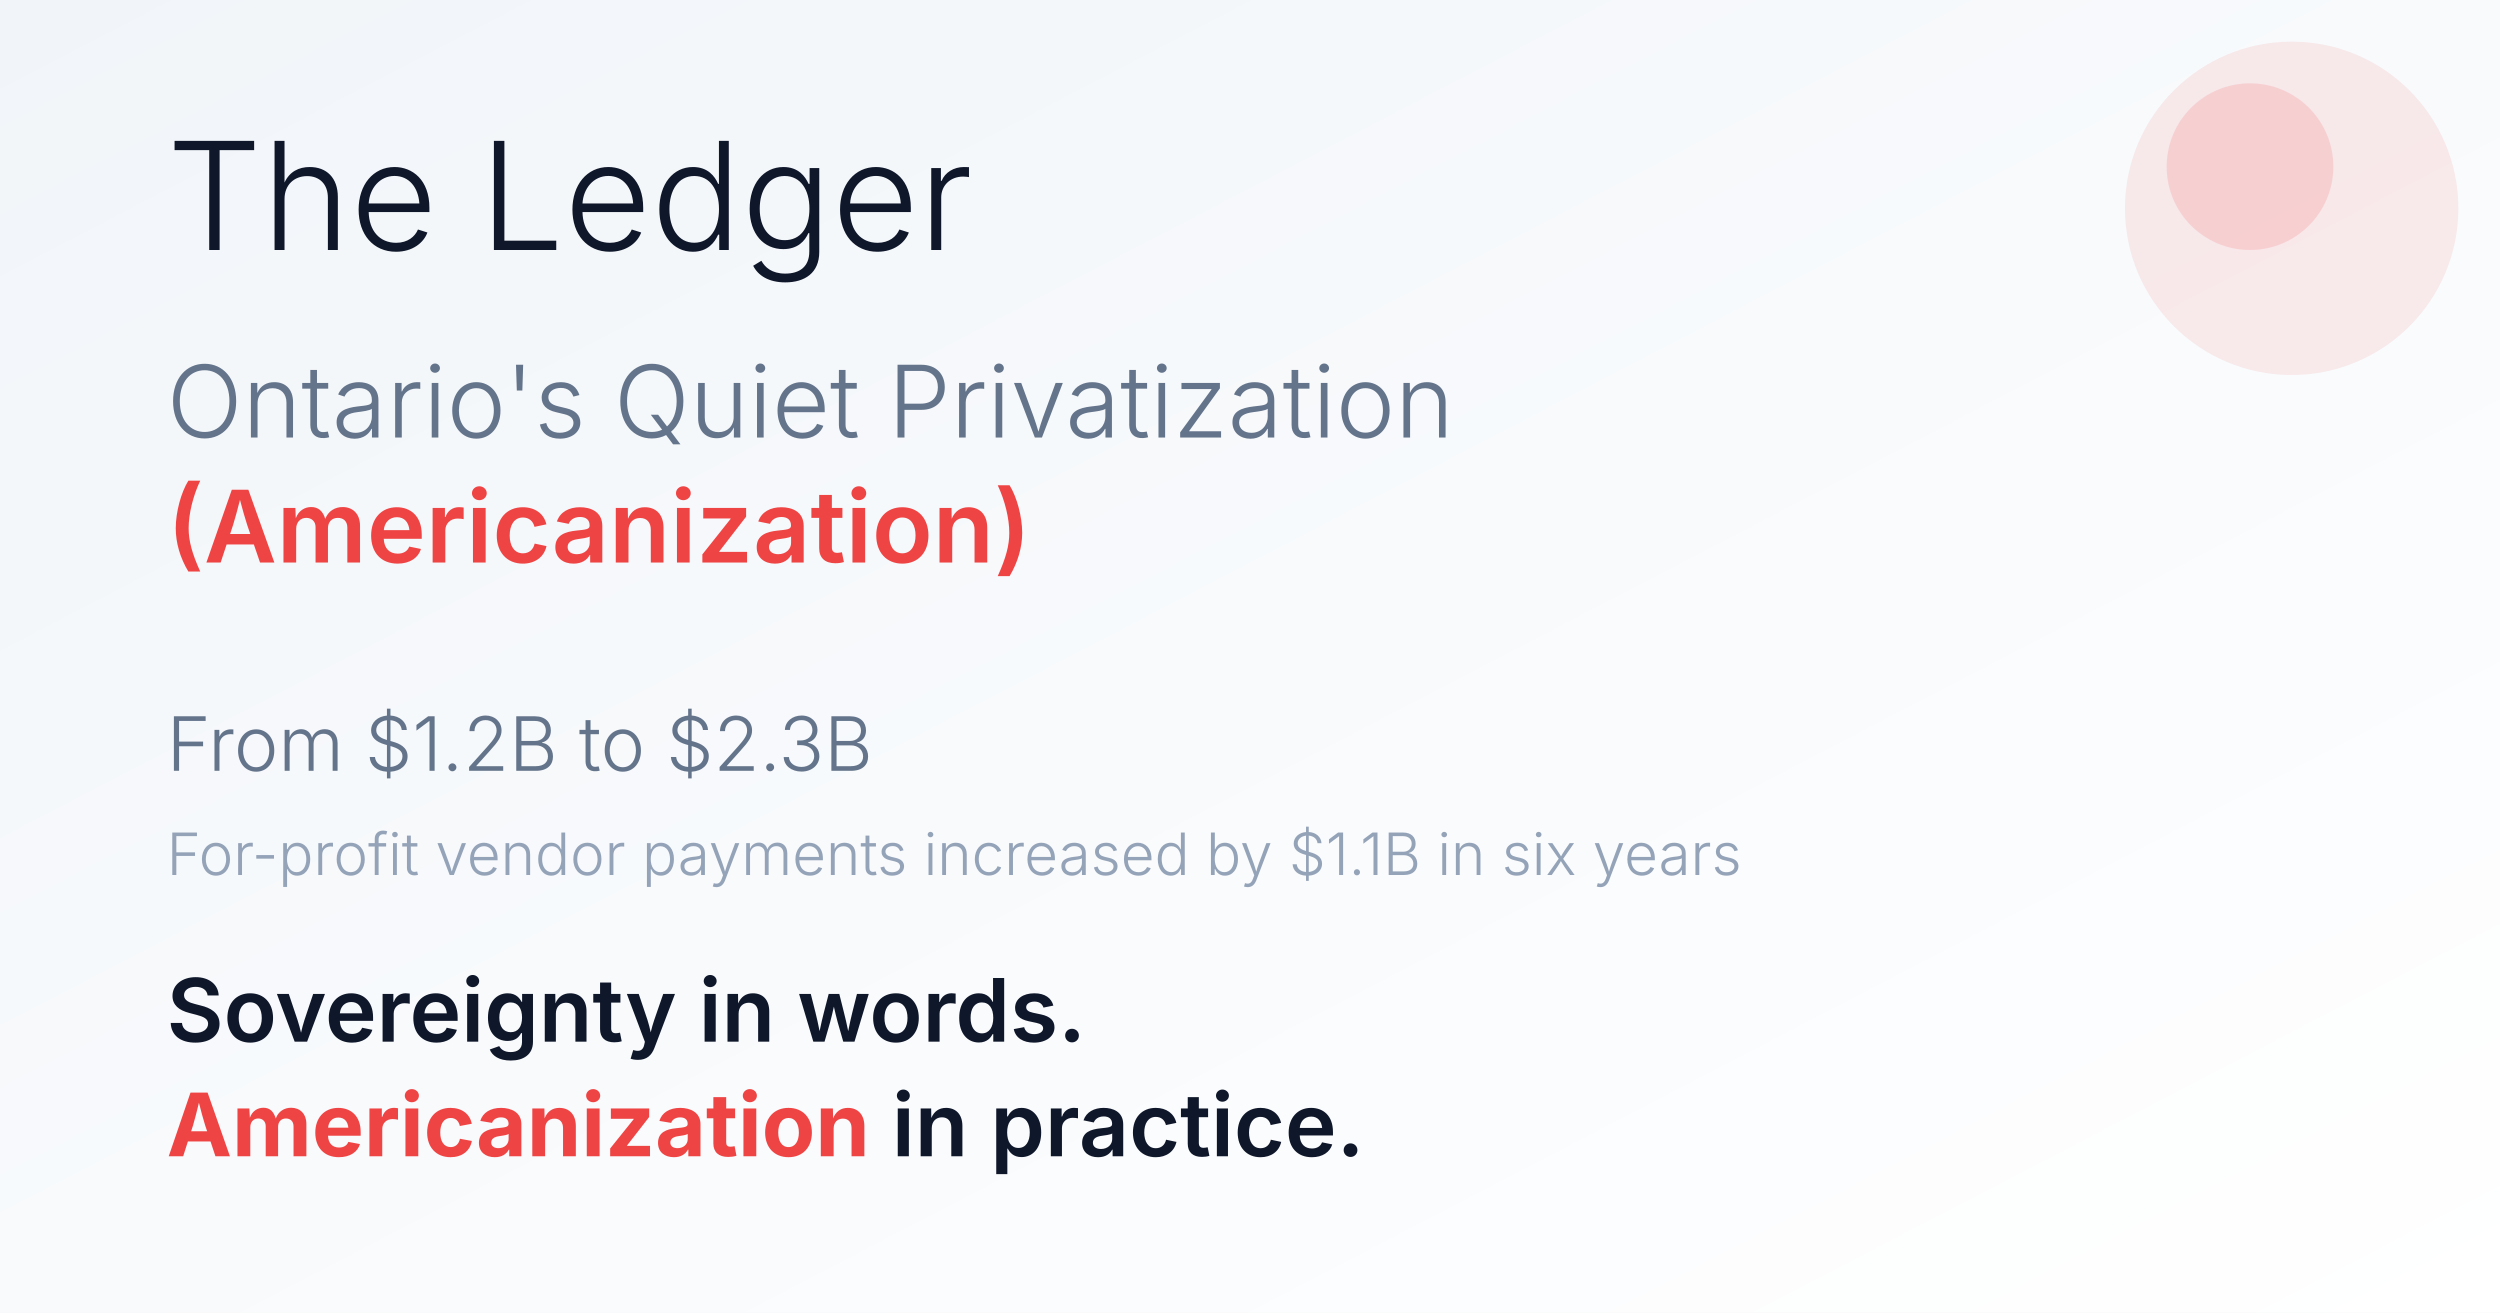
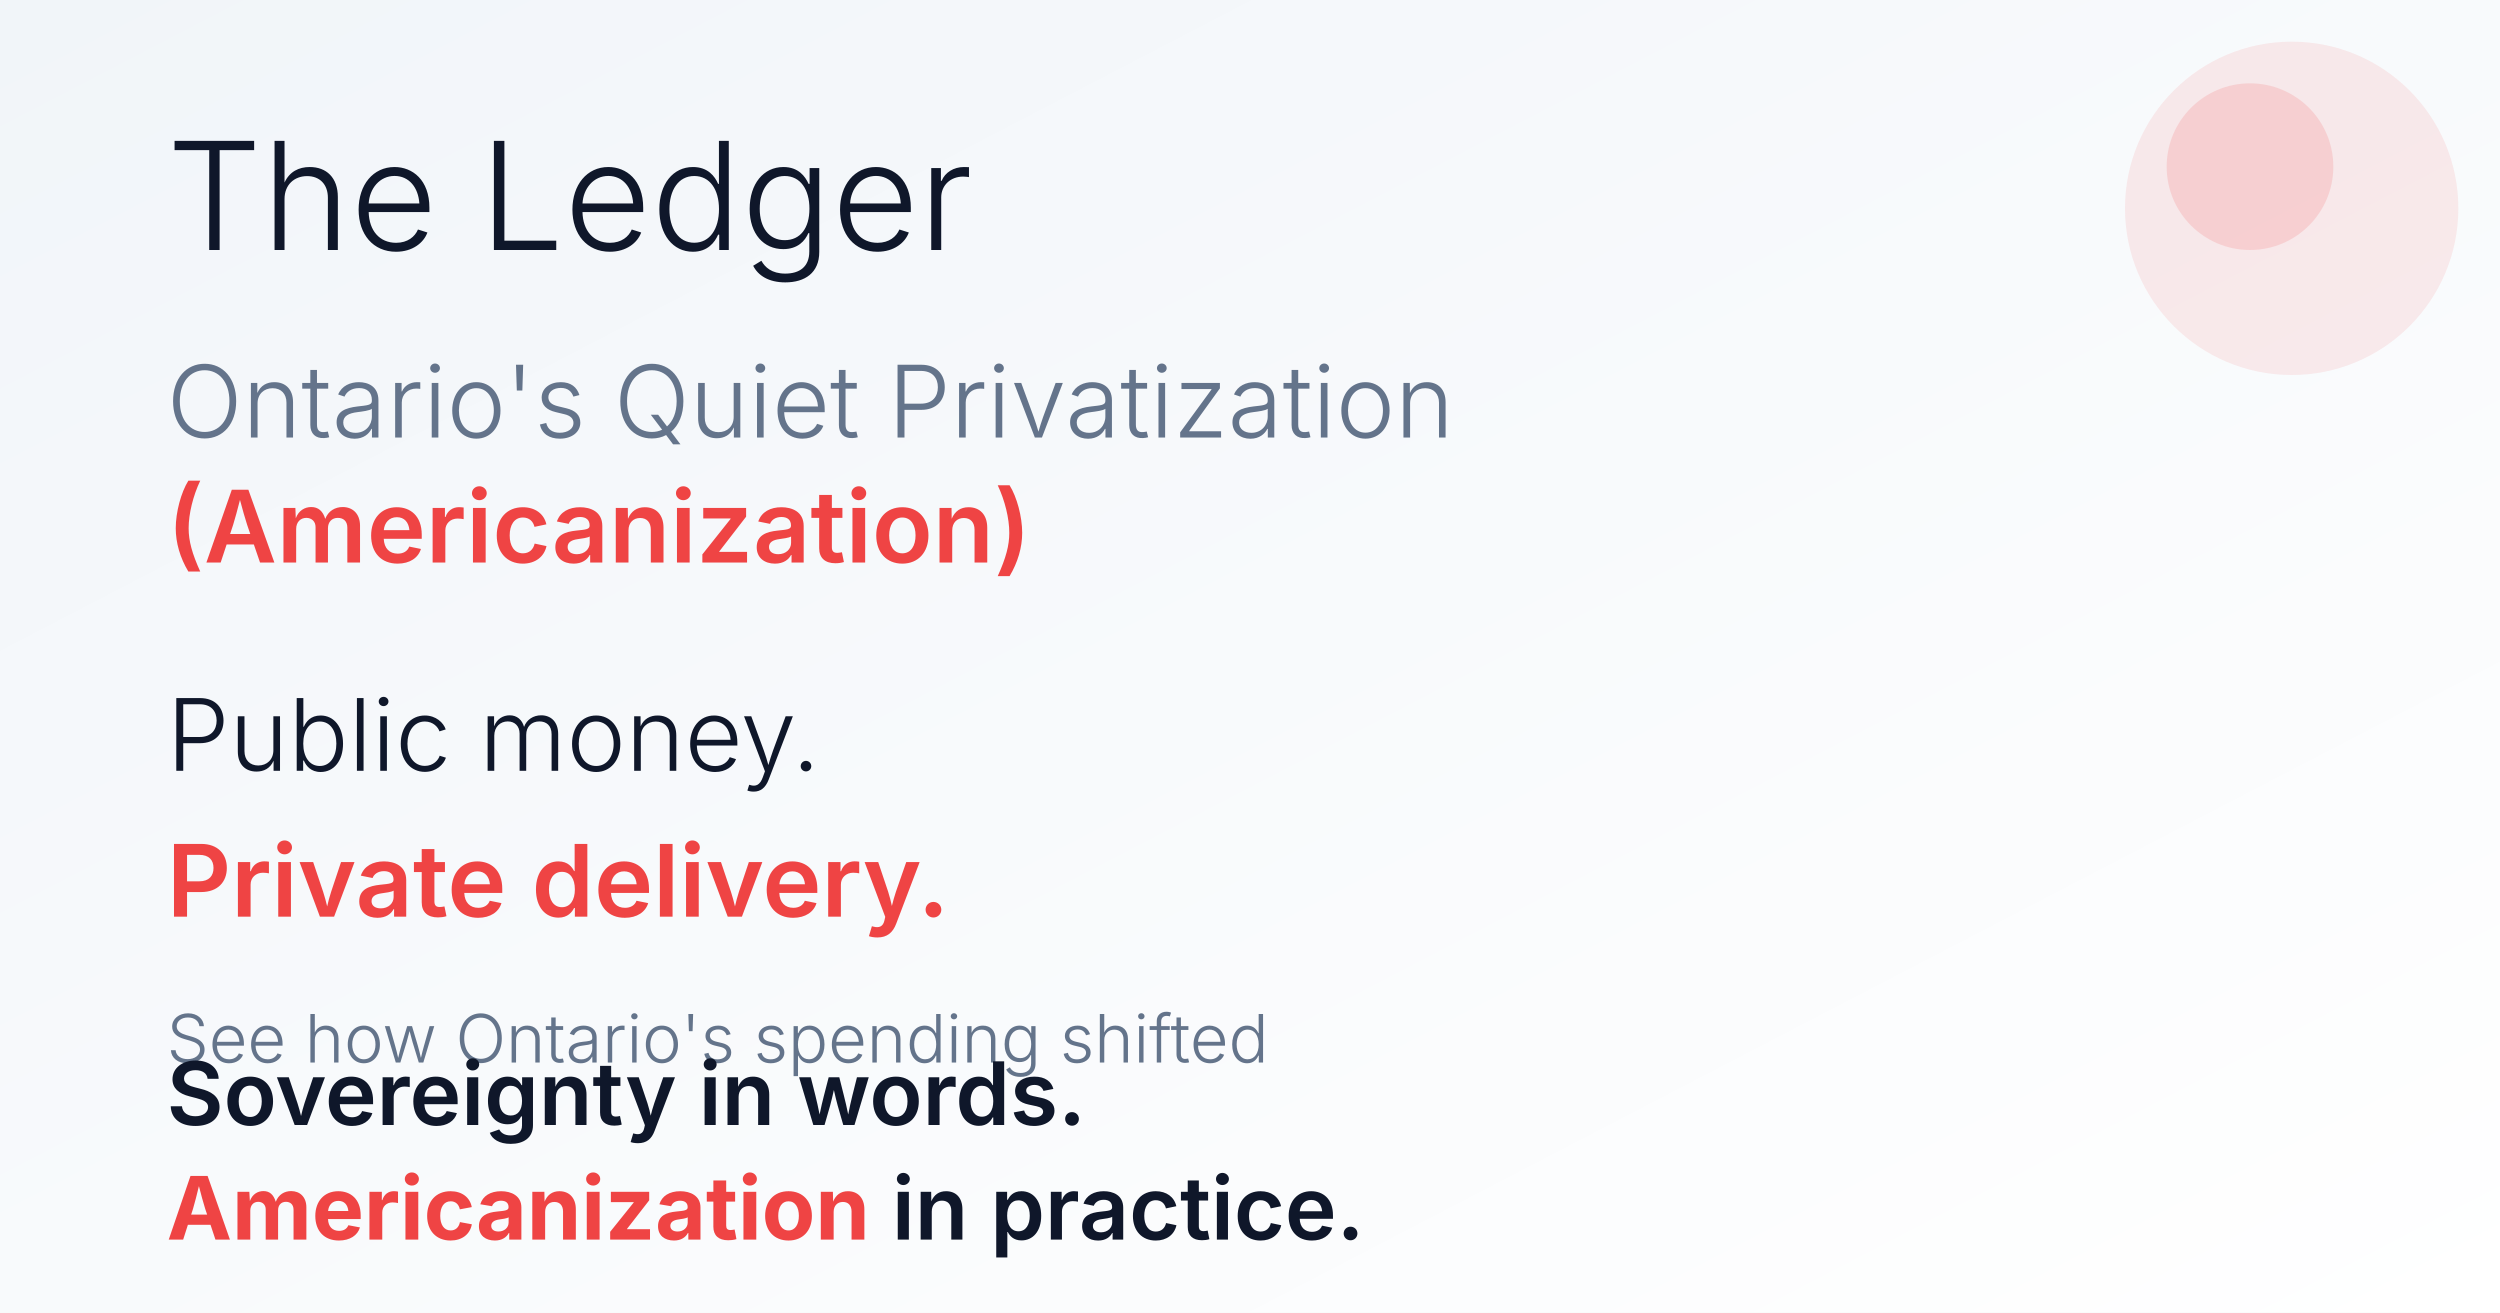
<svg xmlns="http://www.w3.org/2000/svg" width="1200" height="630">
  <rect width="1200" height="630" fill="#ffffff" />
  <defs>
    <linearGradient id="grad" x1="0%" y1="0%" x2="100%" y2="100%">
      <stop offset="0%" style="stop-color:#f1f5f9;stop-opacity:1" />
      <stop offset="100%" style="stop-color:#ffffff;stop-opacity:1" />
    </linearGradient>
    <linearGradient id="redGrad" x1="0%" y1="0%" x2="100%" y2="0%">
      <stop offset="0%" style="stop-color:#ef4444;stop-opacity:1" />
      <stop offset="100%" style="stop-color:#dc2626;stop-opacity:1" />
    </linearGradient>
  </defs>
  <rect width="1200" height="630" fill="url(#grad)" />
  <g transform="translate(80, 120)">
    <text x="0" y="0" font-family="Inter, system-ui, sans-serif" font-size="72" font-weight="300" fill="#0f172a">
      The Ledger
    </text>
    <text x="0" y="90" font-family="Inter, system-ui, sans-serif" font-size="48" font-weight="300" fill="#64748b">
      Ontario's Quiet Privatization
    </text>
    <text x="0" y="150" font-family="Inter, system-ui, sans-serif" font-size="48" font-weight="600" fill="#ef4444">
      (Americanization)
    </text>
    <g transform="translate(0, 250)">
-       <text x="0" y="0" font-family="Inter, system-ui, sans-serif" font-size="36" font-weight="300" fill="#64748b">
-         From $1.2B to $2.3B
+       <text x="0" y="0" font-family="Inter, system-ui, sans-serif" font-size="48" font-weight="300" fill="#0f172a">
+         Public money.
      </text>
-       <text x="0" y="50" font-family="Inter, system-ui, sans-serif" font-size="28" font-weight="300" fill="#94a3b8">
-         For-profit vendor payments increased by $1.1B in six years
+       <text x="0" y="70" font-family="Inter, system-ui, sans-serif" font-size="48" font-weight="600" fill="#ef4444">
+         Private delivery.
+       </text>
+       <text x="0" y="140" font-family="Inter, system-ui, sans-serif" font-size="32" font-weight="300" fill="#64748b">
+         See how Ontario's spending shifted
      </text>
    </g>
-     <g transform="translate(0, 380)">
+     <g transform="translate(0, 420)">
      <text x="0" y="0" font-family="Inter, system-ui, sans-serif" font-size="42" font-weight="600" fill="#0f172a">
        Sovereignty in words.
      </text>
      <text x="0" y="55" font-family="Inter, system-ui, sans-serif" font-size="42" font-weight="600" fill="#0f172a">
        <tspan fill="#ef4444" font-weight="700">Americanization</tspan> in practice.
      </text>
    </g>
  </g>
  <circle cx="1100" cy="100" r="80" fill="#ef4444" opacity="0.1" />
  <circle cx="1080" cy="80" r="40" fill="#ef4444" opacity="0.15" />
</svg>
